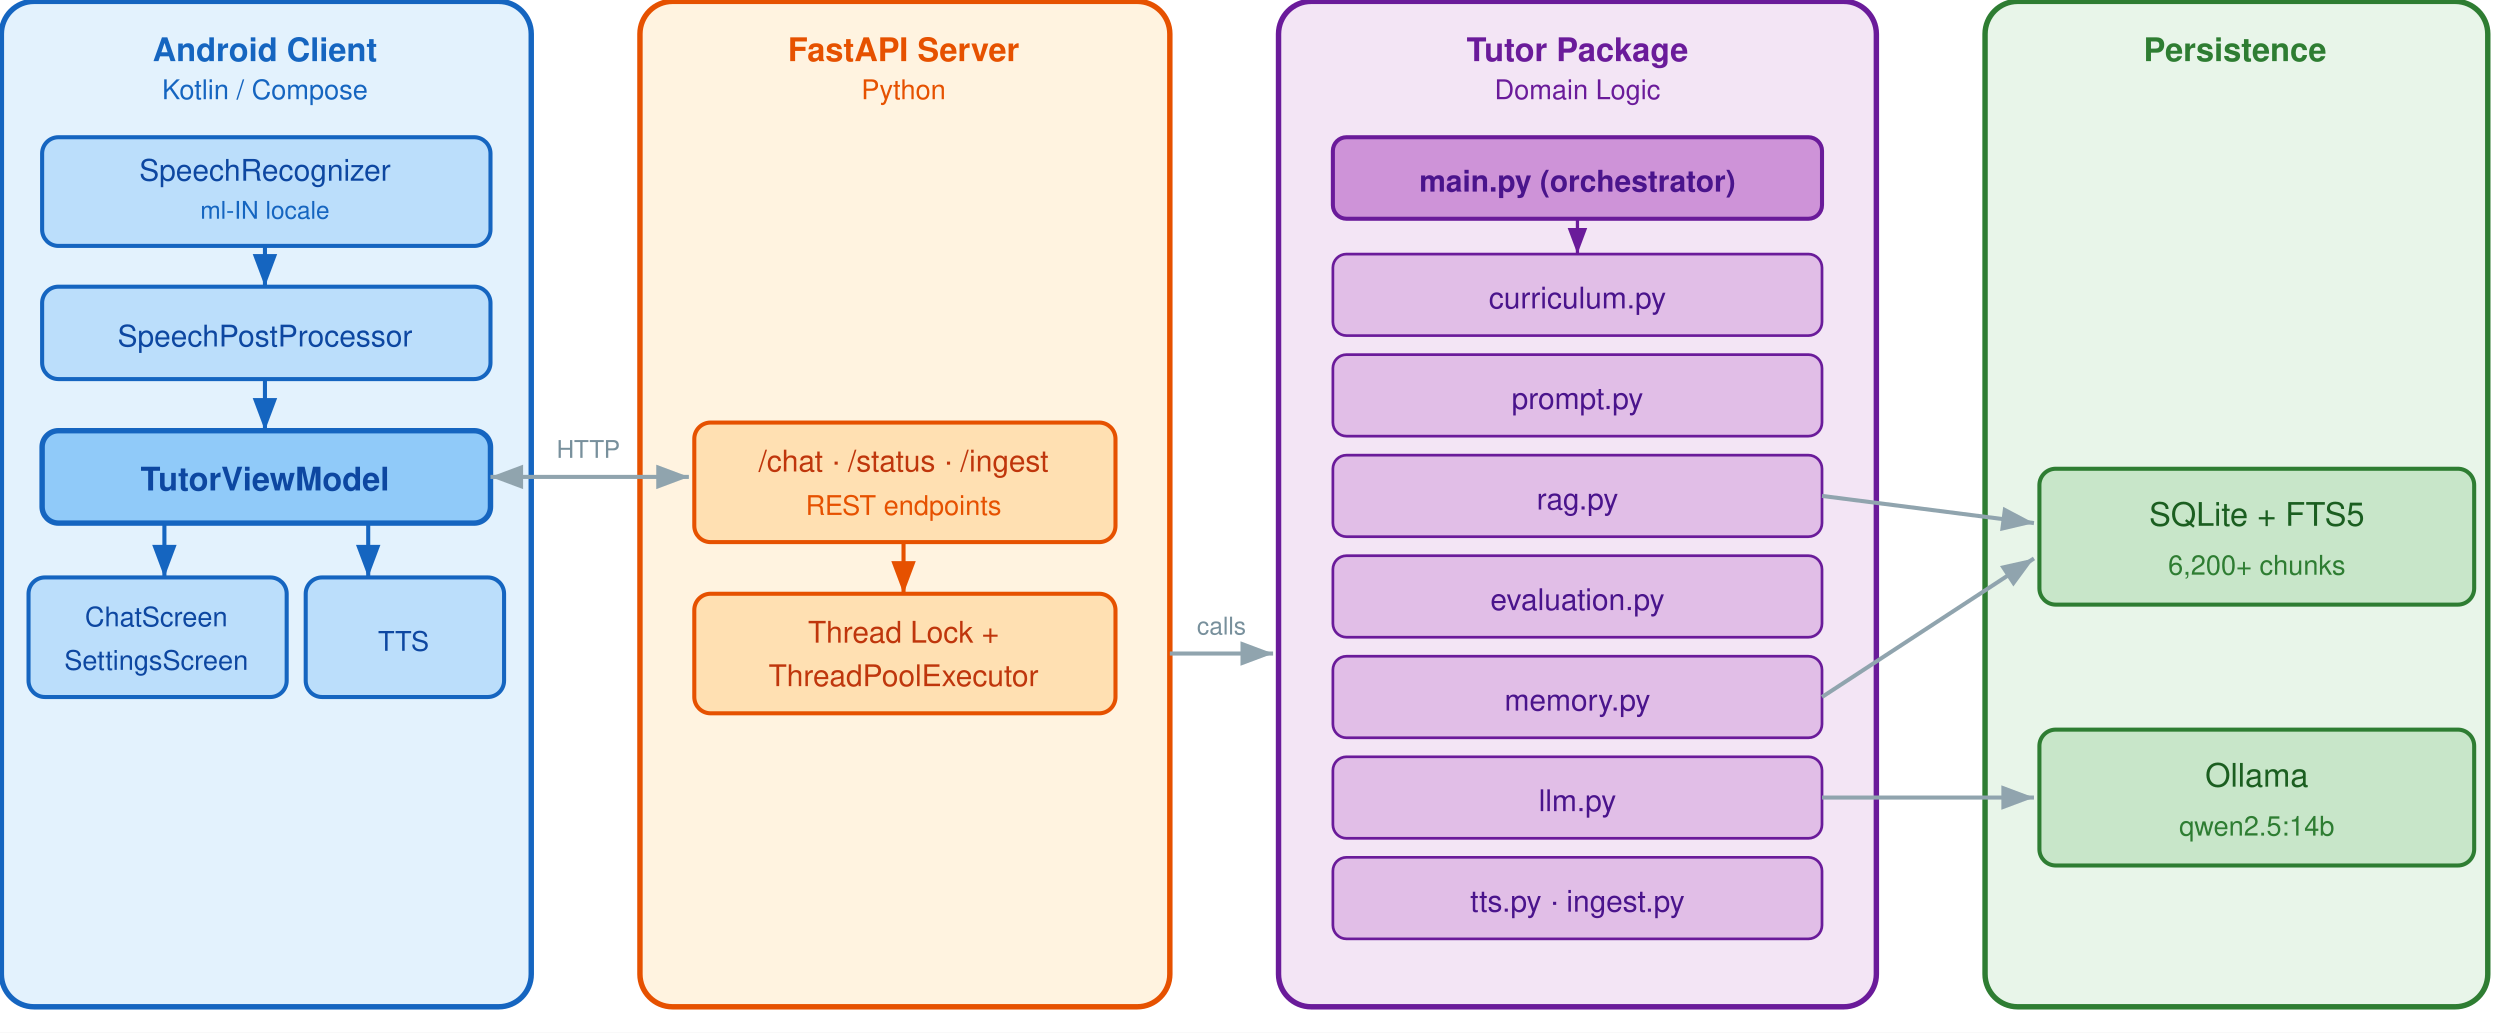
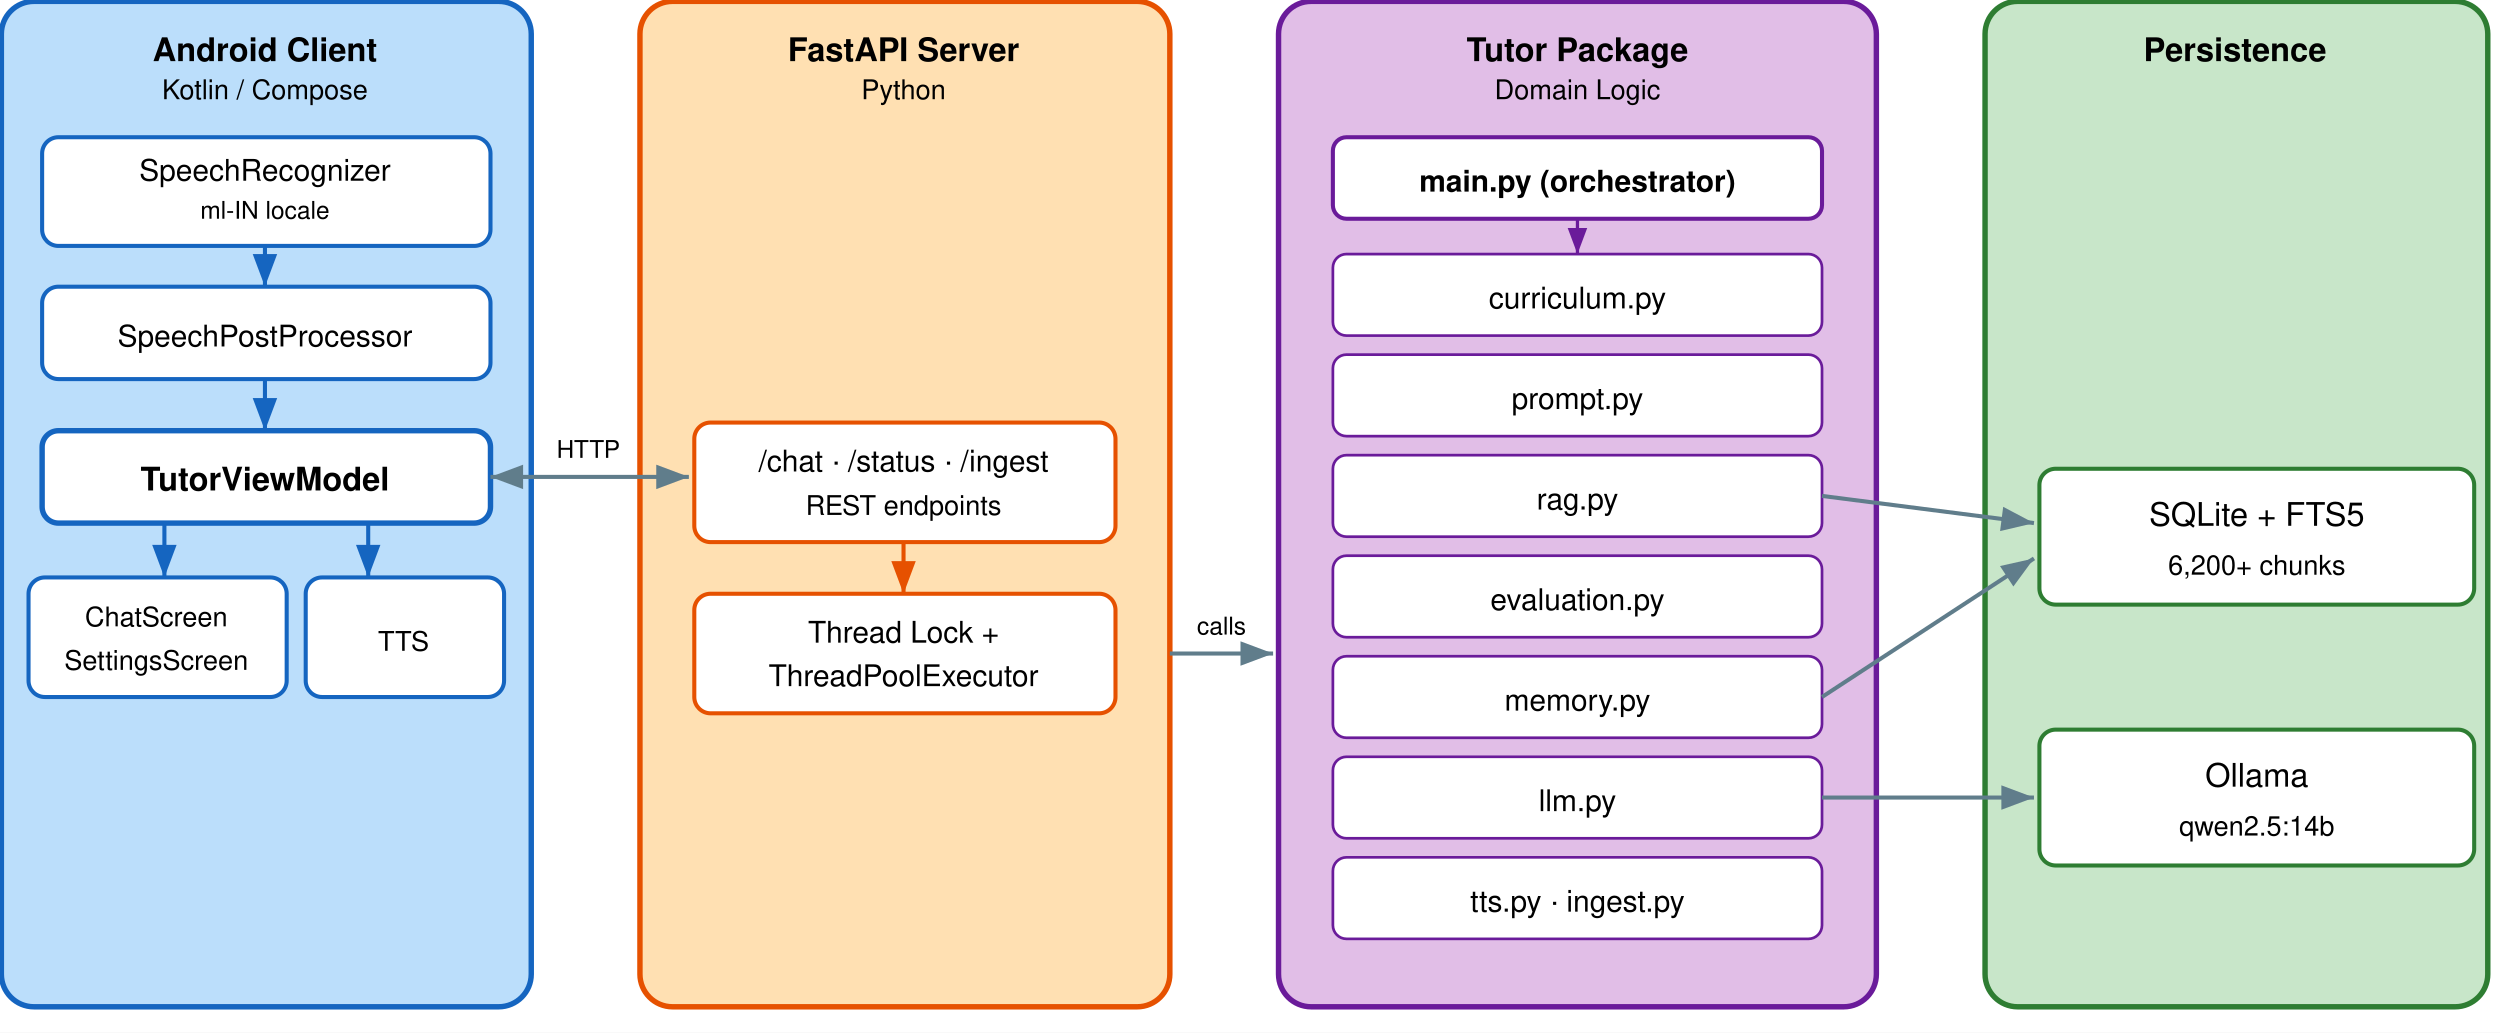
<svg xmlns="http://www.w3.org/2000/svg" version="1.1" width="920px" height="380px" viewBox="-0.5 -0.5 920 380">
  <defs>
    <marker id="arrowBlue" markerWidth="8" markerHeight="6" refX="8" refY="3" orient="auto">
      <path d="M0,0 L8,3 L0,6" fill="#1565c0" />
    </marker>
    <marker id="arrowOrange" markerWidth="8" markerHeight="6" refX="8" refY="3" orient="auto">
      <path d="M0,0 L8,3 L0,6" fill="#e65100" />
    </marker>
    <marker id="arrowGray" markerWidth="8" markerHeight="6" refX="8" refY="3" orient="auto">
-       <path d="M0,0 L8,3 L0,6" fill="#90a4ae" />
+       <path d="M0,0 L8,3 L0,6" fill="#607d8b" />
    </marker>
    <marker id="arrowGrayRev" markerWidth="8" markerHeight="6" refX="0" refY="3" orient="auto">
-       <path d="M8,0 L0,3 L8,6" fill="#90a4ae" />
+       <path d="M8,0 L0,3 L8,6" fill="#607d8b" />
    </marker>
    <marker id="arrowPurple" markerWidth="8" markerHeight="6" refX="8" refY="3" orient="auto">
      <path d="M0,0 L8,3 L0,6" fill="#6a1b9a" />
    </marker>
    <marker id="arrowGreen" markerWidth="8" markerHeight="6" refX="8" refY="3" orient="auto">
      <path d="M0,0 L8,3 L0,6" fill="#2e7d32" />
    </marker>
  </defs>
  <rect x="-0.5" y="-0.5" width="920" height="380" fill="#ffffff" />
  <g>
-     <rect x="0" y="0" width="195" height="370" rx="12" ry="12" fill="#e3f2fd" stroke="#1565c0" stroke-width="2" />
-     <text x="97" y="22" font-family="Segoe UI,Helvetica,Arial,sans-serif" font-size="12" font-weight="bold" fill="#1565c0" text-anchor="middle">Android Client</text>
-     <text x="97" y="36" font-family="Segoe UI,Helvetica,Arial,sans-serif" font-size="10" fill="#1565c0" text-anchor="middle">Kotlin / Compose</text>
-     <rect x="15" y="50" width="165" height="40" rx="6" ry="6" fill="#bbdefb" stroke="#1565c0" stroke-width="1.5" />
-     <text x="97" y="66" font-family="Segoe UI,Helvetica,Arial,sans-serif" font-size="11" fill="#0d47a1" text-anchor="middle">SpeechRecognizer</text>
-     <text x="97" y="80" font-family="Segoe UI,Helvetica,Arial,sans-serif" font-size="9" fill="#1565c0" text-anchor="middle">ml-IN locale</text>
+     <rect x="0" y="0" width="195" height="370" rx="12" ry="12" fill="#bbdefb" stroke="#1565c0" stroke-width="2" />
+     <text x="97" y="22" font-family="Segoe UI,Helvetica,Arial,sans-serif" font-size="12" font-weight="bold" fill="#000000" text-anchor="middle">Android Client</text>
+     <text x="97" y="36" font-family="Segoe UI,Helvetica,Arial,sans-serif" font-size="10" fill="#000000" text-anchor="middle">Kotlin / Compose</text>
+     <rect x="15" y="50" width="165" height="40" rx="6" ry="6" fill="#ffffff" stroke="#1565c0" stroke-width="1.5" />
+     <text x="97" y="66" font-family="Segoe UI,Helvetica,Arial,sans-serif" font-size="11" fill="#000000" text-anchor="middle">SpeechRecognizer</text>
+     <text x="97" y="80" font-family="Segoe UI,Helvetica,Arial,sans-serif" font-size="9" fill="#000000" text-anchor="middle">ml-IN locale</text>
    <line x1="97" y1="90" x2="97" y2="105" stroke="#1565c0" stroke-width="1.5" marker-end="url(#arrowBlue)" />
-     <rect x="15" y="105" width="165" height="34" rx="6" ry="6" fill="#bbdefb" stroke="#1565c0" stroke-width="1.5" />
-     <text x="97" y="127" font-family="Segoe UI,Helvetica,Arial,sans-serif" font-size="11" fill="#0d47a1" text-anchor="middle">SpeechPostProcessor</text>
+     <rect x="15" y="105" width="165" height="34" rx="6" ry="6" fill="#ffffff" stroke="#1565c0" stroke-width="1.5" />
+     <text x="97" y="127" font-family="Segoe UI,Helvetica,Arial,sans-serif" font-size="11" fill="#000000" text-anchor="middle">SpeechPostProcessor</text>
    <line x1="97" y1="139" x2="97" y2="158" stroke="#1565c0" stroke-width="1.5" marker-end="url(#arrowBlue)" />
-     <rect x="15" y="158" width="165" height="34" rx="6" ry="6" fill="#90caf9" stroke="#1565c0" stroke-width="2" />
-     <text x="97" y="180" font-family="Segoe UI,Helvetica,Arial,sans-serif" font-size="12" font-weight="bold" fill="#0d47a1" text-anchor="middle">TutorViewModel</text>
+     <rect x="15" y="158" width="165" height="34" rx="6" ry="6" fill="#ffffff" stroke="#1565c0" stroke-width="2" />
+     <text x="97" y="180" font-family="Segoe UI,Helvetica,Arial,sans-serif" font-size="12" font-weight="bold" fill="#000000" text-anchor="middle">TutorViewModel</text>
    <line x1="60" y1="192" x2="60" y2="212" stroke="#1565c0" stroke-width="1.5" marker-end="url(#arrowBlue)" />
    <line x1="135" y1="192" x2="135" y2="212" stroke="#1565c0" stroke-width="1.5" marker-end="url(#arrowBlue)" />
-     <rect x="10" y="212" width="95" height="44" rx="6" ry="6" fill="#bbdefb" stroke="#1565c0" stroke-width="1.5" />
-     <text x="57" y="230" font-family="Segoe UI,Helvetica,Arial,sans-serif" font-size="10" fill="#0d47a1" text-anchor="middle">ChatScreen</text>
-     <text x="57" y="246" font-family="Segoe UI,Helvetica,Arial,sans-serif" font-size="10" fill="#0d47a1" text-anchor="middle">SettingsScreen</text>
-     <rect x="112" y="212" width="73" height="44" rx="6" ry="6" fill="#bbdefb" stroke="#1565c0" stroke-width="1.5" />
-     <text x="148" y="239" font-family="Segoe UI,Helvetica,Arial,sans-serif" font-size="10" fill="#0d47a1" text-anchor="middle">TTS</text>
-     <rect x="235" y="0" width="195" height="370" rx="12" ry="12" fill="#fff3e0" stroke="#e65100" stroke-width="2" />
-     <text x="332" y="22" font-family="Segoe UI,Helvetica,Arial,sans-serif" font-size="12" font-weight="bold" fill="#e65100" text-anchor="middle">FastAPI Server</text>
-     <text x="332" y="36" font-family="Segoe UI,Helvetica,Arial,sans-serif" font-size="10" fill="#e65100" text-anchor="middle">Python</text>
-     <rect x="255" y="155" width="155" height="44" rx="6" ry="6" fill="#ffe0b2" stroke="#e65100" stroke-width="1.5" />
-     <text x="332" y="173" font-family="Segoe UI,Helvetica,Arial,sans-serif" font-size="11" fill="#bf360c" text-anchor="middle">/chat · /status · /ingest</text>
-     <text x="332" y="189" font-family="Segoe UI,Helvetica,Arial,sans-serif" font-size="10" fill="#e65100" text-anchor="middle">REST endpoints</text>
+     <rect x="10" y="212" width="95" height="44" rx="6" ry="6" fill="#ffffff" stroke="#1565c0" stroke-width="1.5" />
+     <text x="57" y="230" font-family="Segoe UI,Helvetica,Arial,sans-serif" font-size="10" fill="#000000" text-anchor="middle">ChatScreen</text>
+     <text x="57" y="246" font-family="Segoe UI,Helvetica,Arial,sans-serif" font-size="10" fill="#000000" text-anchor="middle">SettingsScreen</text>
+     <rect x="112" y="212" width="73" height="44" rx="6" ry="6" fill="#ffffff" stroke="#1565c0" stroke-width="1.5" />
+     <text x="148" y="239" font-family="Segoe UI,Helvetica,Arial,sans-serif" font-size="10" fill="#000000" text-anchor="middle">TTS</text>
+     <rect x="235" y="0" width="195" height="370" rx="12" ry="12" fill="#ffe0b2" stroke="#e65100" stroke-width="2" />
+     <text x="332" y="22" font-family="Segoe UI,Helvetica,Arial,sans-serif" font-size="12" font-weight="bold" fill="#000000" text-anchor="middle">FastAPI Server</text>
+     <text x="332" y="36" font-family="Segoe UI,Helvetica,Arial,sans-serif" font-size="10" fill="#000000" text-anchor="middle">Python</text>
+     <rect x="255" y="155" width="155" height="44" rx="6" ry="6" fill="#ffffff" stroke="#e65100" stroke-width="1.5" />
+     <text x="332" y="173" font-family="Segoe UI,Helvetica,Arial,sans-serif" font-size="11" fill="#000000" text-anchor="middle">/chat · /status · /ingest</text>
+     <text x="332" y="189" font-family="Segoe UI,Helvetica,Arial,sans-serif" font-size="10" fill="#000000" text-anchor="middle">REST endpoints</text>
    <line x1="332" y1="199" x2="332" y2="218" stroke="#e65100" stroke-width="1.5" marker-end="url(#arrowOrange)" />
-     <rect x="255" y="218" width="155" height="44" rx="6" ry="6" fill="#ffe0b2" stroke="#e65100" stroke-width="1.5" />
-     <text x="332" y="236" font-family="Segoe UI,Helvetica,Arial,sans-serif" font-size="11" fill="#bf360c" text-anchor="middle">Thread Lock +</text>
-     <text x="332" y="252" font-family="Segoe UI,Helvetica,Arial,sans-serif" font-size="11" fill="#bf360c" text-anchor="middle">ThreadPoolExecutor</text>
-     <line x1="180" y1="175" x2="253" y2="175" stroke="#90a4ae" stroke-width="1.5" marker-start="url(#arrowGrayRev)" marker-end="url(#arrowGray)" />
-     <text x="216" y="168" font-family="Segoe UI,Helvetica,Arial,sans-serif" font-size="9" fill="#78909c" text-anchor="middle">HTTP</text>
-     <line x1="430" y1="240" x2="468" y2="240" stroke="#90a4ae" stroke-width="1.5" marker-end="url(#arrowGray)" />
-     <text x="449" y="233" font-family="Segoe UI,Helvetica,Arial,sans-serif" font-size="9" fill="#78909c" text-anchor="middle">calls</text>
-     <rect x="470" y="0" width="220" height="370" rx="12" ry="12" fill="#f3e5f5" stroke="#6a1b9a" stroke-width="2" />
-     <text x="580" y="22" font-family="Segoe UI,Helvetica,Arial,sans-serif" font-size="12" font-weight="bold" fill="#6a1b9a" text-anchor="middle">Tutor Package</text>
-     <text x="580" y="36" font-family="Segoe UI,Helvetica,Arial,sans-serif" font-size="10" fill="#6a1b9a" text-anchor="middle">Domain Logic</text>
-     <rect x="490" y="50" width="180" height="30" rx="5" ry="5" fill="#ce93d8" stroke="#6a1b9a" stroke-width="1.5" />
-     <text x="580" y="70" font-family="Segoe UI,Helvetica,Arial,sans-serif" font-size="11" font-weight="bold" fill="#4a148c" text-anchor="middle">main.py (orchestrator)</text>
+     <rect x="255" y="218" width="155" height="44" rx="6" ry="6" fill="#ffffff" stroke="#e65100" stroke-width="1.5" />
+     <text x="332" y="236" font-family="Segoe UI,Helvetica,Arial,sans-serif" font-size="11" fill="#000000" text-anchor="middle">Thread Lock +</text>
+     <text x="332" y="252" font-family="Segoe UI,Helvetica,Arial,sans-serif" font-size="11" fill="#000000" text-anchor="middle">ThreadPoolExecutor</text>
+     <line x1="180" y1="175" x2="253" y2="175" stroke="#607d8b" stroke-width="1.5" marker-start="url(#arrowGrayRev)" marker-end="url(#arrowGray)" />
+     <text x="216" y="168" font-family="Segoe UI,Helvetica,Arial,sans-serif" font-size="9" fill="#000000" text-anchor="middle">HTTP</text>
+     <line x1="430" y1="240" x2="468" y2="240" stroke="#607d8b" stroke-width="1.5" marker-end="url(#arrowGray)" />
+     <text x="449" y="233" font-family="Segoe UI,Helvetica,Arial,sans-serif" font-size="9" fill="#000000" text-anchor="middle">calls</text>
+     <rect x="470" y="0" width="220" height="370" rx="12" ry="12" fill="#e1bee7" stroke="#6a1b9a" stroke-width="2" />
+     <text x="580" y="22" font-family="Segoe UI,Helvetica,Arial,sans-serif" font-size="12" font-weight="bold" fill="#000000" text-anchor="middle">Tutor Package</text>
+     <text x="580" y="36" font-family="Segoe UI,Helvetica,Arial,sans-serif" font-size="10" fill="#000000" text-anchor="middle">Domain Logic</text>
+     <rect x="490" y="50" width="180" height="30" rx="5" ry="5" fill="#ffffff" stroke="#6a1b9a" stroke-width="1.5" />
+     <text x="580" y="70" font-family="Segoe UI,Helvetica,Arial,sans-serif" font-size="11" font-weight="bold" fill="#000000" text-anchor="middle">main.py (orchestrator)</text>
    <line x1="580" y1="80" x2="580" y2="93" stroke="#6a1b9a" stroke-width="1.2" marker-end="url(#arrowPurple)" />
-     <rect x="490" y="93" width="180" height="30" rx="5" ry="5" fill="#e1bee7" stroke="#6a1b9a" stroke-width="1" />
-     <text x="580" y="113" font-family="Segoe UI,Helvetica,Arial,sans-serif" font-size="11" fill="#4a148c" text-anchor="middle">curriculum.py</text>
-     <rect x="490" y="130" width="180" height="30" rx="5" ry="5" fill="#e1bee7" stroke="#6a1b9a" stroke-width="1" />
-     <text x="580" y="150" font-family="Segoe UI,Helvetica,Arial,sans-serif" font-size="11" fill="#4a148c" text-anchor="middle">prompt.py</text>
-     <rect x="490" y="167" width="180" height="30" rx="5" ry="5" fill="#e1bee7" stroke="#6a1b9a" stroke-width="1" />
-     <text x="580" y="187" font-family="Segoe UI,Helvetica,Arial,sans-serif" font-size="11" fill="#4a148c" text-anchor="middle">rag.py</text>
-     <rect x="490" y="204" width="180" height="30" rx="5" ry="5" fill="#e1bee7" stroke="#6a1b9a" stroke-width="1" />
-     <text x="580" y="224" font-family="Segoe UI,Helvetica,Arial,sans-serif" font-size="11" fill="#4a148c" text-anchor="middle">evaluation.py</text>
-     <rect x="490" y="241" width="180" height="30" rx="5" ry="5" fill="#e1bee7" stroke="#6a1b9a" stroke-width="1" />
-     <text x="580" y="261" font-family="Segoe UI,Helvetica,Arial,sans-serif" font-size="11" fill="#4a148c" text-anchor="middle">memory.py</text>
-     <rect x="490" y="278" width="180" height="30" rx="5" ry="5" fill="#e1bee7" stroke="#6a1b9a" stroke-width="1" />
-     <text x="580" y="298" font-family="Segoe UI,Helvetica,Arial,sans-serif" font-size="11" fill="#4a148c" text-anchor="middle">llm.py</text>
-     <rect x="490" y="315" width="180" height="30" rx="5" ry="5" fill="#e1bee7" stroke="#6a1b9a" stroke-width="1" />
-     <text x="580" y="335" font-family="Segoe UI,Helvetica,Arial,sans-serif" font-size="11" fill="#4a148c" text-anchor="middle">tts.py · ingest.py</text>
-     <rect x="730" y="0" width="185" height="370" rx="12" ry="12" fill="#e8f5e9" stroke="#2e7d32" stroke-width="2" />
-     <text x="822" y="22" font-family="Segoe UI,Helvetica,Arial,sans-serif" font-size="12" font-weight="bold" fill="#2e7d32" text-anchor="middle">Persistence</text>
-     <rect x="750" y="172" width="160" height="50" rx="6" ry="6" fill="#c8e6c9" stroke="#2e7d32" stroke-width="1.5" />
-     <text x="830" y="193" font-family="Segoe UI,Helvetica,Arial,sans-serif" font-size="12" fill="#1b5e20" text-anchor="middle">SQLite + FTS5</text>
-     <text x="830" y="211" font-family="Segoe UI,Helvetica,Arial,sans-serif" font-size="10" fill="#2e7d32" text-anchor="middle">6,200+ chunks</text>
-     <rect x="750" y="268" width="160" height="50" rx="6" ry="6" fill="#c8e6c9" stroke="#2e7d32" stroke-width="1.5" />
-     <text x="830" y="289" font-family="Segoe UI,Helvetica,Arial,sans-serif" font-size="12" fill="#1b5e20" text-anchor="middle">Ollama</text>
-     <text x="830" y="307" font-family="Segoe UI,Helvetica,Arial,sans-serif" font-size="10" fill="#2e7d32" text-anchor="middle">qwen2.5:14b</text>
-     <line x1="670" y1="182" x2="748" y2="192" stroke="#90a4ae" stroke-width="1.5" marker-end="url(#arrowGray)" />
-     <line x1="670" y1="256" x2="748" y2="205" stroke="#90a4ae" stroke-width="1.5" marker-end="url(#arrowGray)" />
-     <line x1="670" y1="293" x2="748" y2="293" stroke="#90a4ae" stroke-width="1.5" marker-end="url(#arrowGray)" />
+     <rect x="490" y="93" width="180" height="30" rx="5" ry="5" fill="#ffffff" stroke="#6a1b9a" stroke-width="1" />
+     <text x="580" y="113" font-family="Segoe UI,Helvetica,Arial,sans-serif" font-size="11" fill="#000000" text-anchor="middle">curriculum.py</text>
+     <rect x="490" y="130" width="180" height="30" rx="5" ry="5" fill="#ffffff" stroke="#6a1b9a" stroke-width="1" />
+     <text x="580" y="150" font-family="Segoe UI,Helvetica,Arial,sans-serif" font-size="11" fill="#000000" text-anchor="middle">prompt.py</text>
+     <rect x="490" y="167" width="180" height="30" rx="5" ry="5" fill="#ffffff" stroke="#6a1b9a" stroke-width="1" />
+     <text x="580" y="187" font-family="Segoe UI,Helvetica,Arial,sans-serif" font-size="11" fill="#000000" text-anchor="middle">rag.py</text>
+     <rect x="490" y="204" width="180" height="30" rx="5" ry="5" fill="#ffffff" stroke="#6a1b9a" stroke-width="1" />
+     <text x="580" y="224" font-family="Segoe UI,Helvetica,Arial,sans-serif" font-size="11" fill="#000000" text-anchor="middle">evaluation.py</text>
+     <rect x="490" y="241" width="180" height="30" rx="5" ry="5" fill="#ffffff" stroke="#6a1b9a" stroke-width="1" />
+     <text x="580" y="261" font-family="Segoe UI,Helvetica,Arial,sans-serif" font-size="11" fill="#000000" text-anchor="middle">memory.py</text>
+     <rect x="490" y="278" width="180" height="30" rx="5" ry="5" fill="#ffffff" stroke="#6a1b9a" stroke-width="1" />
+     <text x="580" y="298" font-family="Segoe UI,Helvetica,Arial,sans-serif" font-size="11" fill="#000000" text-anchor="middle">llm.py</text>
+     <rect x="490" y="315" width="180" height="30" rx="5" ry="5" fill="#ffffff" stroke="#6a1b9a" stroke-width="1" />
+     <text x="580" y="335" font-family="Segoe UI,Helvetica,Arial,sans-serif" font-size="11" fill="#000000" text-anchor="middle">tts.py · ingest.py</text>
+     <rect x="730" y="0" width="185" height="370" rx="12" ry="12" fill="#c8e6c9" stroke="#2e7d32" stroke-width="2" />
+     <text x="822" y="22" font-family="Segoe UI,Helvetica,Arial,sans-serif" font-size="12" font-weight="bold" fill="#000000" text-anchor="middle">Persistence</text>
+     <rect x="750" y="172" width="160" height="50" rx="6" ry="6" fill="#ffffff" stroke="#2e7d32" stroke-width="1.5" />
+     <text x="830" y="193" font-family="Segoe UI,Helvetica,Arial,sans-serif" font-size="12" fill="#000000" text-anchor="middle">SQLite + FTS5</text>
+     <text x="830" y="211" font-family="Segoe UI,Helvetica,Arial,sans-serif" font-size="10" fill="#000000" text-anchor="middle">6,200+ chunks</text>
+     <rect x="750" y="268" width="160" height="50" rx="6" ry="6" fill="#ffffff" stroke="#2e7d32" stroke-width="1.5" />
+     <text x="830" y="289" font-family="Segoe UI,Helvetica,Arial,sans-serif" font-size="12" fill="#000000" text-anchor="middle">Ollama</text>
+     <text x="830" y="307" font-family="Segoe UI,Helvetica,Arial,sans-serif" font-size="10" fill="#000000" text-anchor="middle">qwen2.5:14b</text>
+     <line x1="670" y1="182" x2="748" y2="192" stroke="#607d8b" stroke-width="1.5" marker-end="url(#arrowGray)" />
+     <line x1="670" y1="256" x2="748" y2="205" stroke="#607d8b" stroke-width="1.5" marker-end="url(#arrowGray)" />
+     <line x1="670" y1="293" x2="748" y2="293" stroke="#607d8b" stroke-width="1.5" marker-end="url(#arrowGray)" />
  </g>
</svg>
